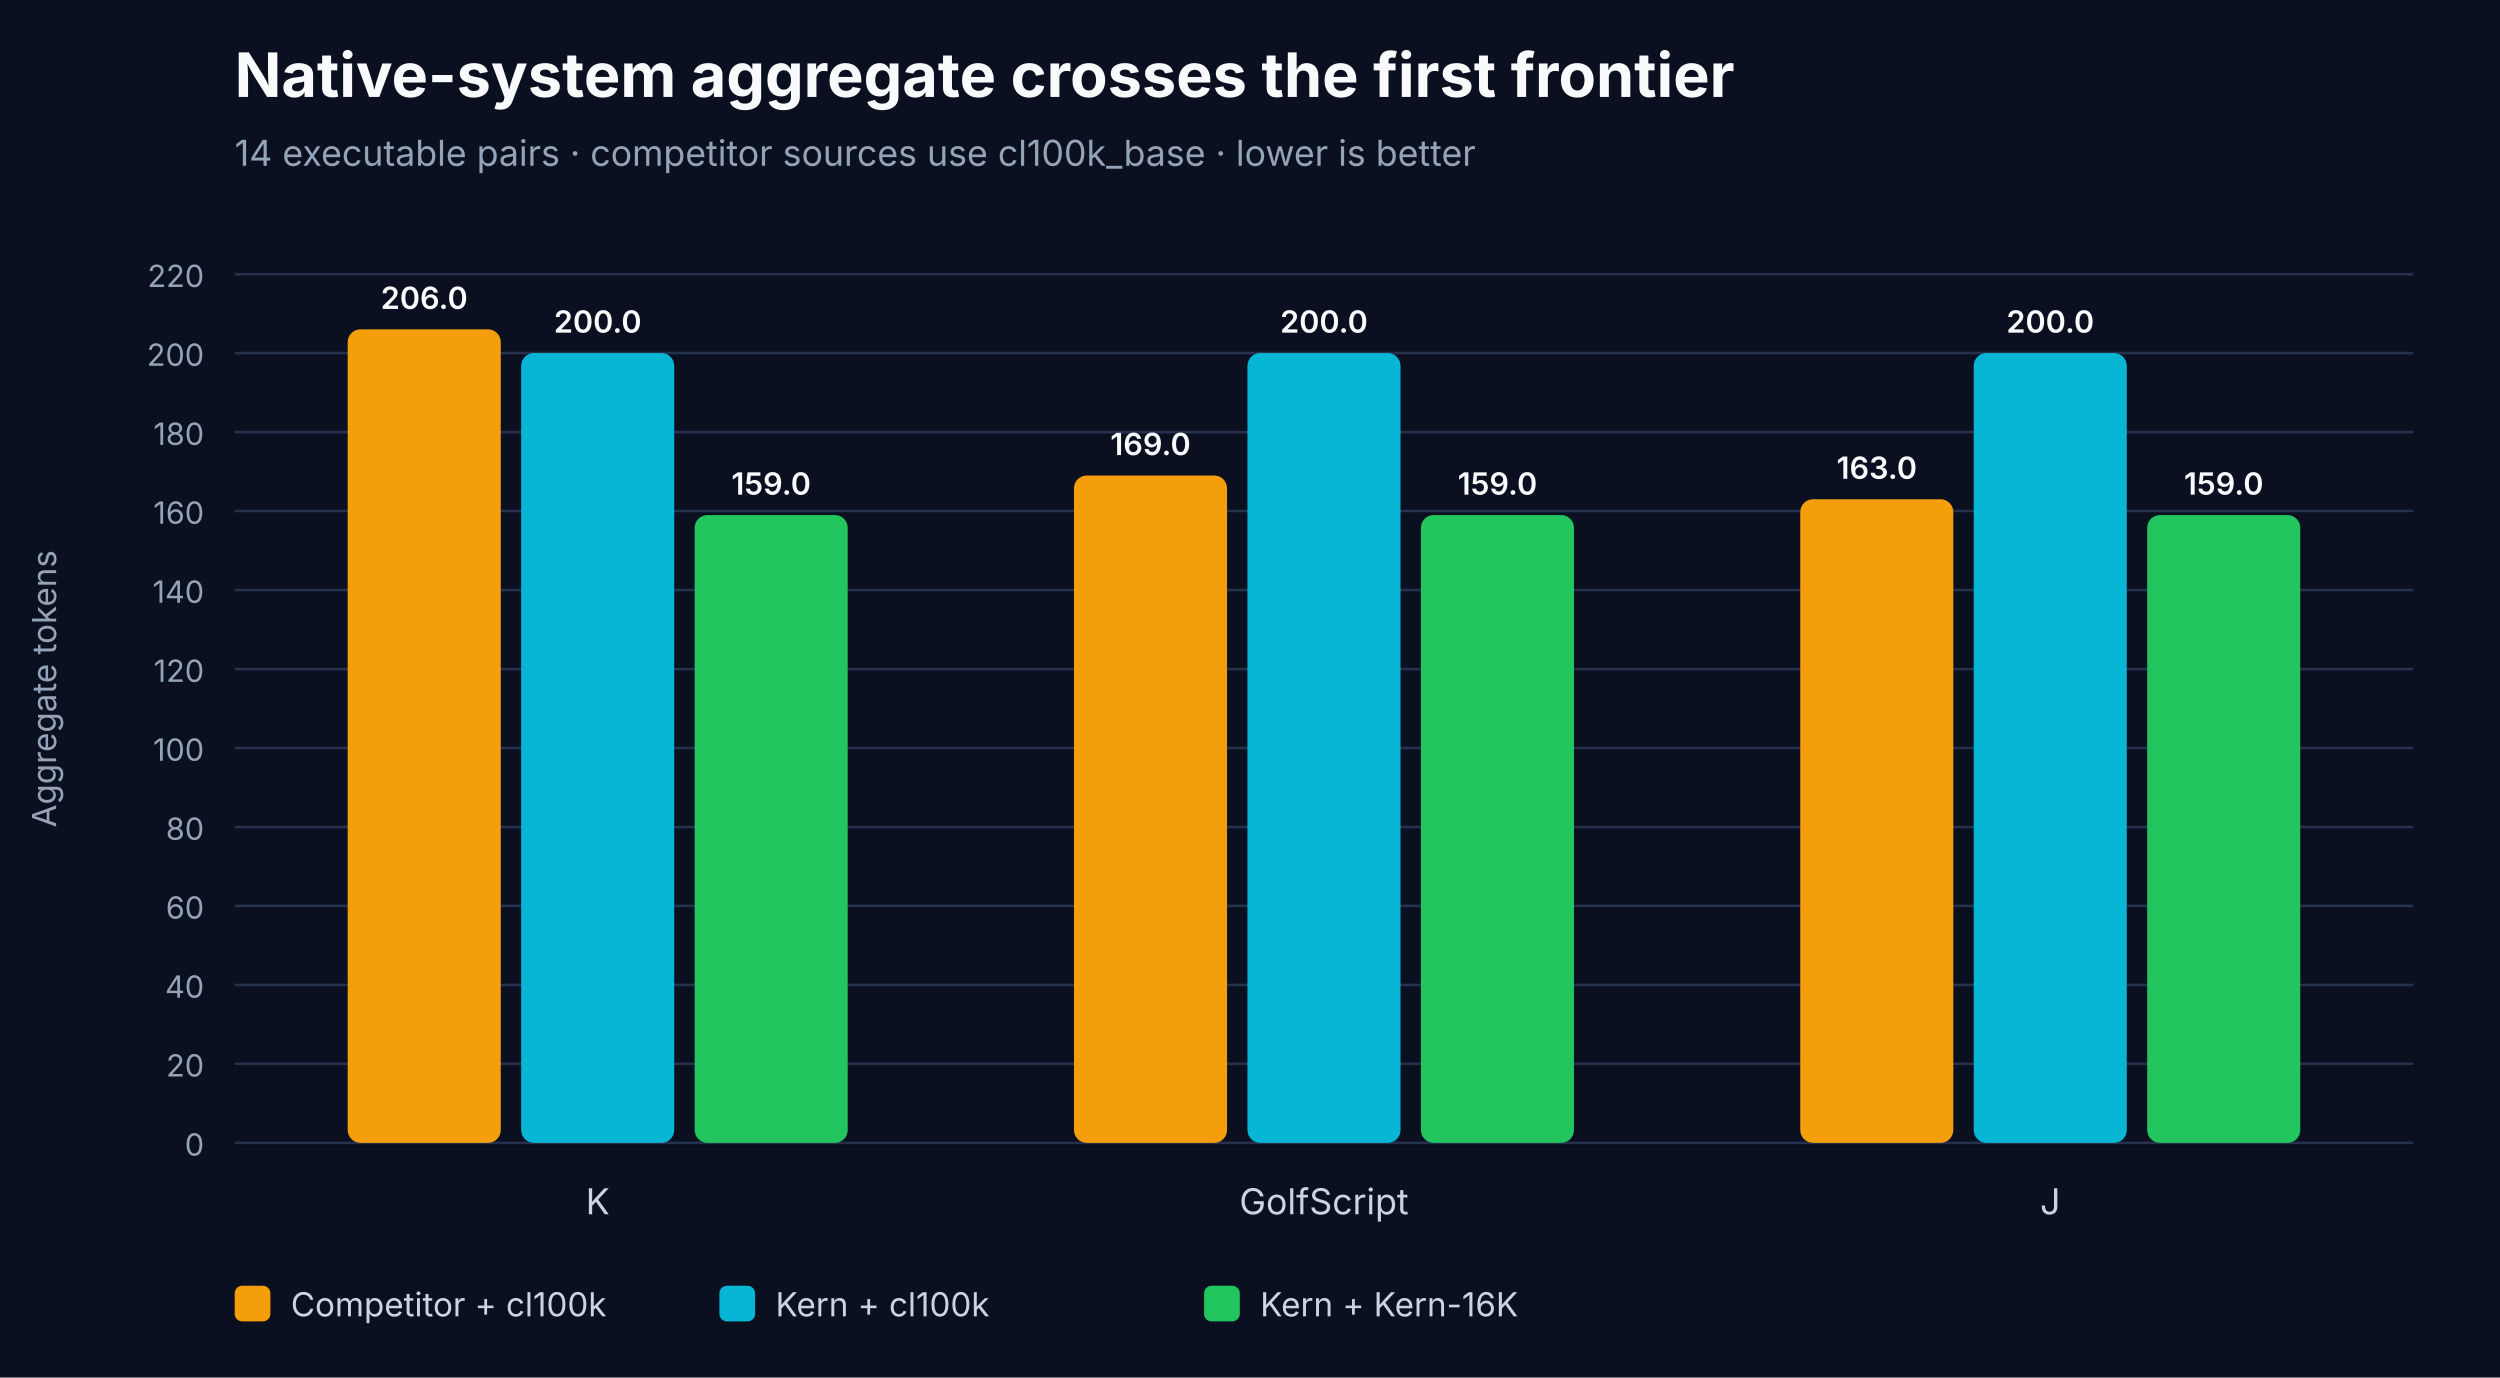
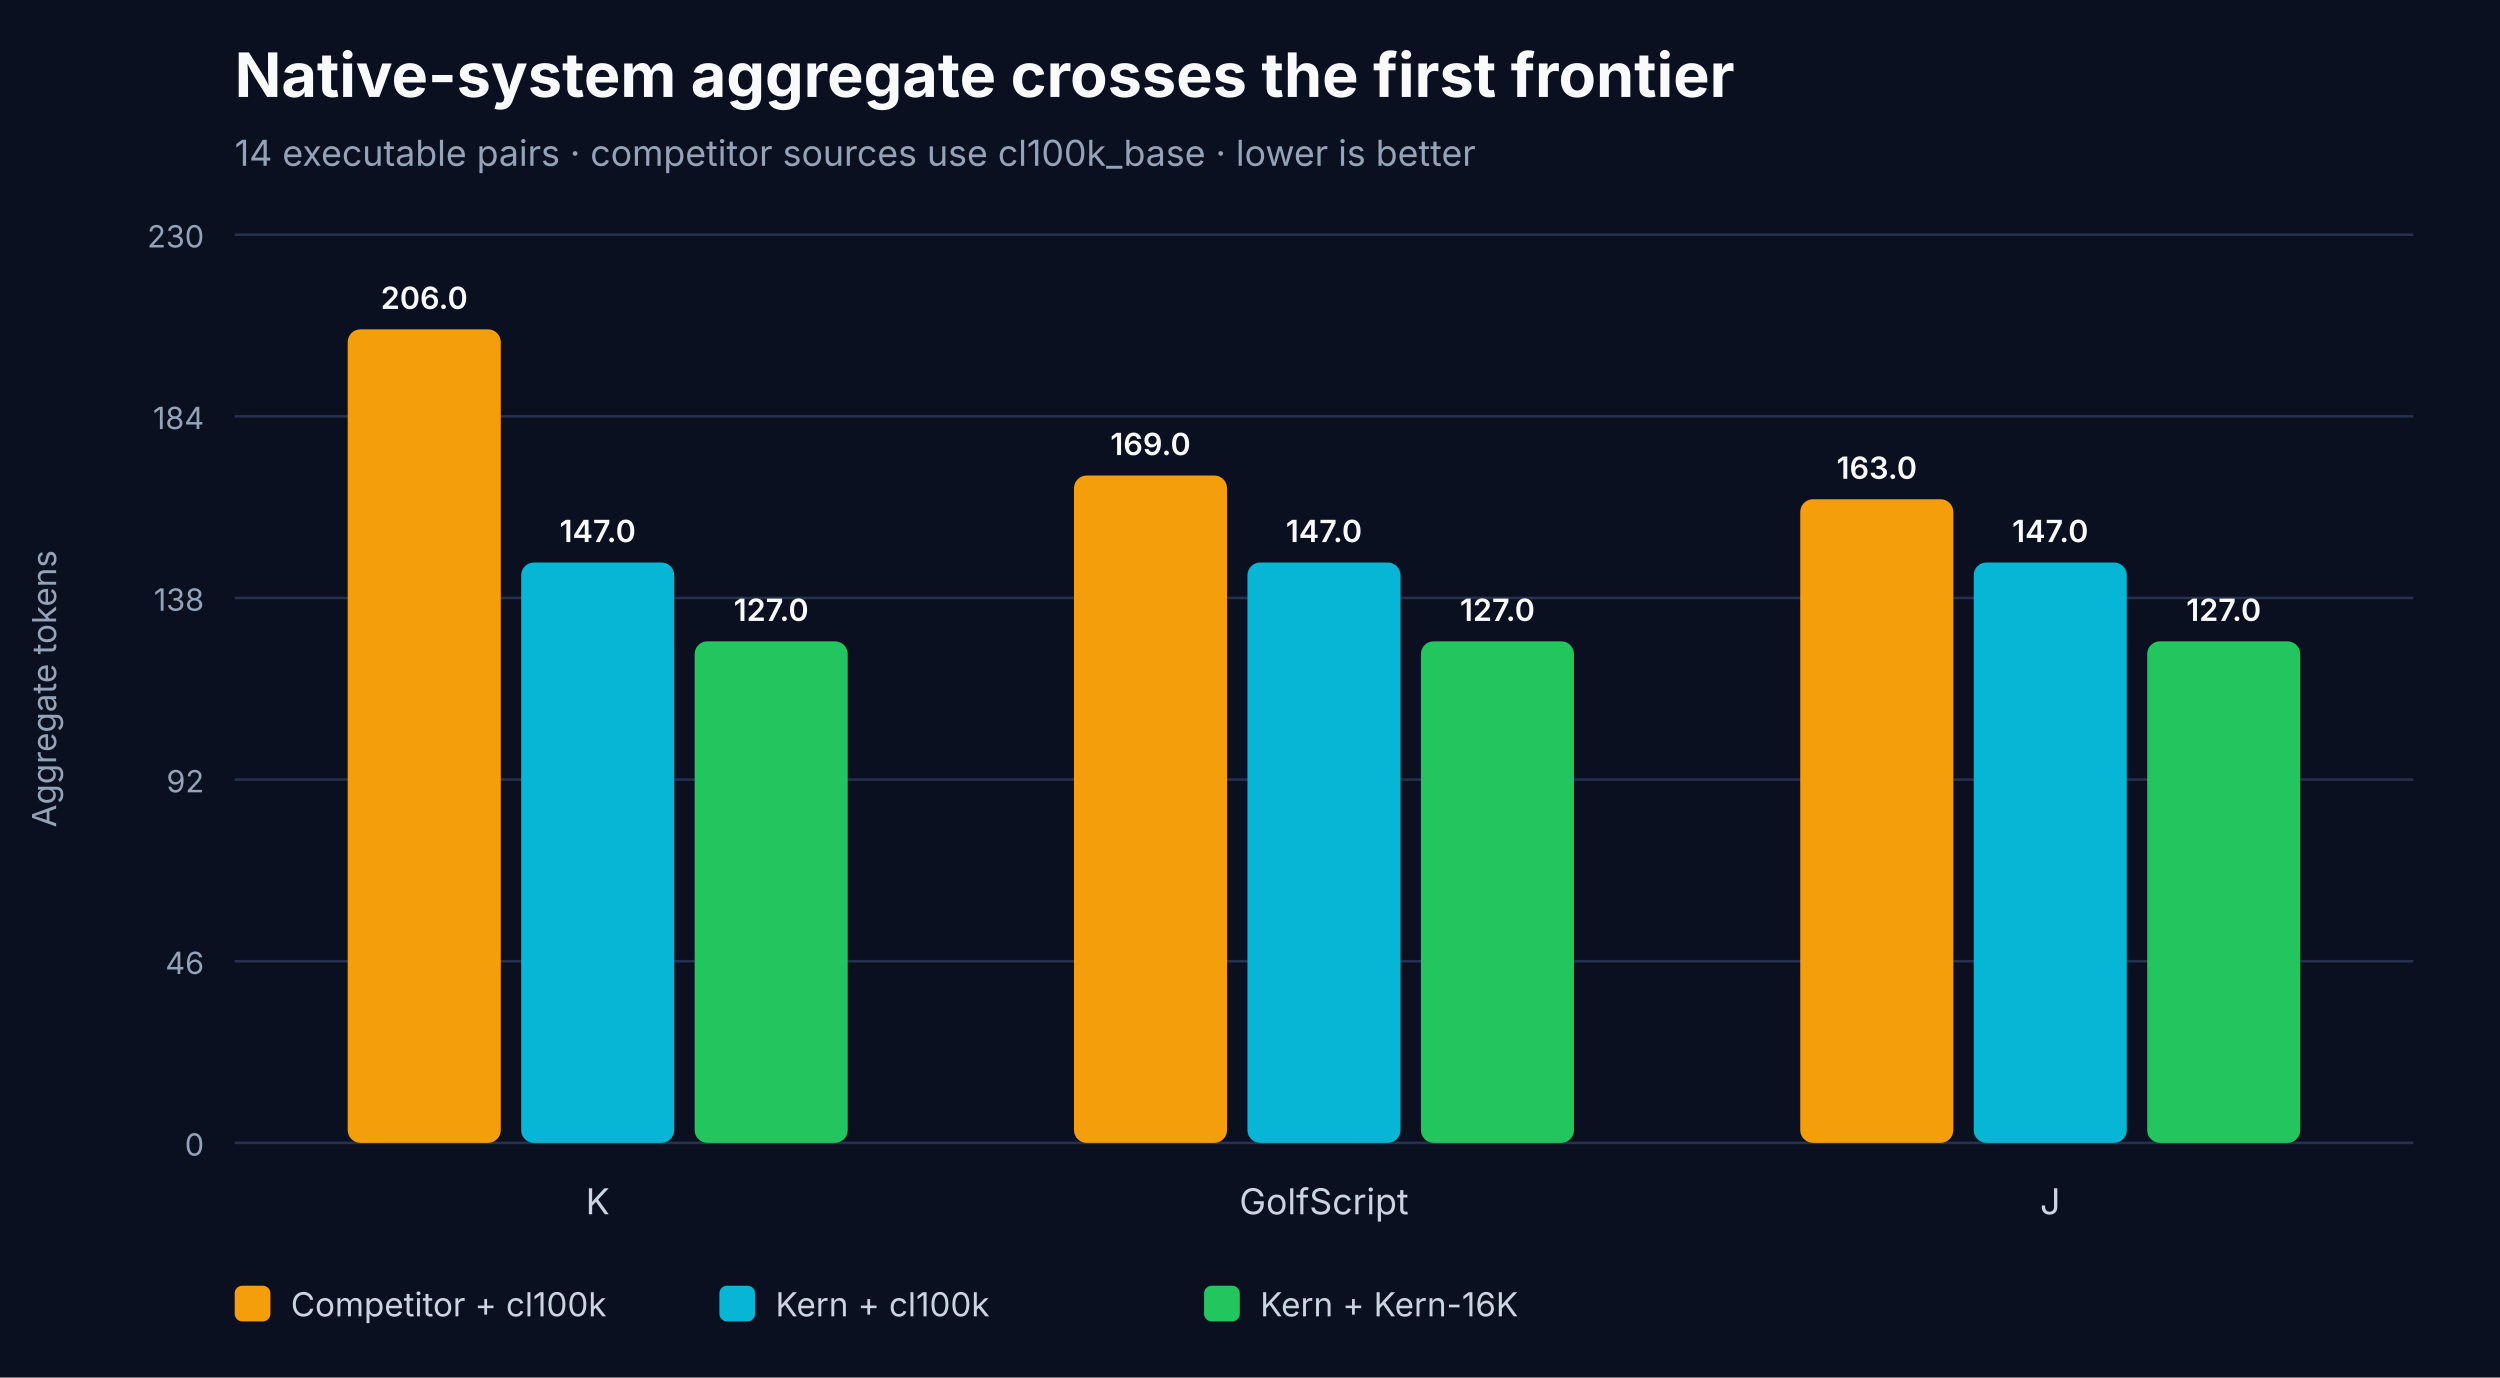
<svg xmlns="http://www.w3.org/2000/svg" width="980" height="540" viewBox="0 0 980 540" role="img" aria-labelledby="title desc">
  <rect width="100%" height="100%" fill="#0b1020" />
  <text x="92" y="38" fill="#f8fafc" font-family="Inter,system-ui,sans-serif" font-size="24" font-weight="700">Native-system aggregate crosses the first frontier</text>
  <text x="92" y="65" fill="#94a3b8" font-family="Inter,system-ui,sans-serif" font-size="14">14 executable pairs · competitor sources use cl100k_base · lower is better</text>
  <line x1="92" y1="448.0" x2="946" y2="448.0" stroke="#25314d" stroke-width="1" />
  <text x="80" y="453.0" fill="#94a3b8" text-anchor="end" font-family="Inter,system-ui,sans-serif" font-size="12">0</text>
-   <line x1="92" y1="417.0" x2="946" y2="417.0" stroke="#25314d" stroke-width="1" />
-   <text x="80" y="422.0" fill="#94a3b8" text-anchor="end" font-family="Inter,system-ui,sans-serif" font-size="12">20</text>
-   <line x1="92" y1="386.1" x2="946" y2="386.1" stroke="#25314d" stroke-width="1" />
-   <text x="80" y="391.1" fill="#94a3b8" text-anchor="end" font-family="Inter,system-ui,sans-serif" font-size="12">40</text>
-   <line x1="92" y1="355.1" x2="946" y2="355.1" stroke="#25314d" stroke-width="1" />
-   <text x="80" y="360.1" fill="#94a3b8" text-anchor="end" font-family="Inter,system-ui,sans-serif" font-size="12">60</text>
-   <line x1="92" y1="324.2" x2="946" y2="324.2" stroke="#25314d" stroke-width="1" />
-   <text x="80" y="329.2" fill="#94a3b8" text-anchor="end" font-family="Inter,system-ui,sans-serif" font-size="12">80</text>
-   <line x1="92" y1="293.2" x2="946" y2="293.2" stroke="#25314d" stroke-width="1" />
-   <text x="80" y="298.2" fill="#94a3b8" text-anchor="end" font-family="Inter,system-ui,sans-serif" font-size="12">100</text>
-   <line x1="92" y1="262.3" x2="946" y2="262.3" stroke="#25314d" stroke-width="1" />
-   <text x="80" y="267.3" fill="#94a3b8" text-anchor="end" font-family="Inter,system-ui,sans-serif" font-size="12">120</text>
-   <line x1="92" y1="231.3" x2="946" y2="231.3" stroke="#25314d" stroke-width="1" />
-   <text x="80" y="236.3" fill="#94a3b8" text-anchor="end" font-family="Inter,system-ui,sans-serif" font-size="12">140</text>
-   <line x1="92" y1="200.3" x2="946" y2="200.3" stroke="#25314d" stroke-width="1" />
-   <text x="80" y="205.3" fill="#94a3b8" text-anchor="end" font-family="Inter,system-ui,sans-serif" font-size="12">160</text>
-   <line x1="92" y1="169.4" x2="946" y2="169.4" stroke="#25314d" stroke-width="1" />
-   <text x="80" y="174.4" fill="#94a3b8" text-anchor="end" font-family="Inter,system-ui,sans-serif" font-size="12">180</text>
-   <line x1="92" y1="138.4" x2="946" y2="138.4" stroke="#25314d" stroke-width="1" />
-   <text x="80" y="143.4" fill="#94a3b8" text-anchor="end" font-family="Inter,system-ui,sans-serif" font-size="12">200</text>
-   <line x1="92" y1="107.5" x2="946" y2="107.5" stroke="#25314d" stroke-width="1" />
-   <text x="80" y="112.5" fill="#94a3b8" text-anchor="end" font-family="Inter,system-ui,sans-serif" font-size="12">220</text>
+   <line x1="92" y1="376.8" x2="946" y2="376.8" stroke="#25314d" stroke-width="1" />
+   <text x="80" y="381.8" fill="#94a3b8" text-anchor="end" font-family="Inter,system-ui,sans-serif" font-size="12">46</text>
+   <line x1="92" y1="305.6" x2="946" y2="305.6" stroke="#25314d" stroke-width="1" />
+   <text x="80" y="310.6" fill="#94a3b8" text-anchor="end" font-family="Inter,system-ui,sans-serif" font-size="12">92</text>
+   <line x1="92" y1="234.4" x2="946" y2="234.4" stroke="#25314d" stroke-width="1" />
+   <text x="80" y="239.4" fill="#94a3b8" text-anchor="end" font-family="Inter,system-ui,sans-serif" font-size="12">138</text>
+   <line x1="92" y1="163.2" x2="946" y2="163.2" stroke="#25314d" stroke-width="1" />
+   <text x="80" y="168.2" fill="#94a3b8" text-anchor="end" font-family="Inter,system-ui,sans-serif" font-size="12">184</text>
+   <line x1="92" y1="92.0" x2="946" y2="92.0" stroke="#25314d" stroke-width="1" />
+   <text x="80" y="97.0" fill="#94a3b8" text-anchor="end" font-family="Inter,system-ui,sans-serif" font-size="12">230</text>
  <text x="22" y="270.0" fill="#94a3b8" text-anchor="middle" transform="rotate(-90 22 270.0)" font-family="Inter,system-ui,sans-serif" font-size="13">Aggregate tokens</text>
  <text x="234.3" y="476" fill="#cbd5e1" text-anchor="middle" font-family="Inter,system-ui,sans-serif" font-size="14">K</text>
  <rect x="136.3" y="129.1" width="60.0" height="318.9" rx="5" fill="#f59e0b" />
  <text x="166.3" y="121.1" fill="#f8fafc" text-anchor="middle" font-family="Inter,system-ui,sans-serif" font-size="12" font-weight="600">206.0</text>
-   <rect x="204.3" y="138.4" width="60.0" height="309.6" rx="5" fill="#06b6d4" />
-   <text x="234.3" y="130.4" fill="#f8fafc" text-anchor="middle" font-family="Inter,system-ui,sans-serif" font-size="12" font-weight="600">200.0</text>
-   <rect x="272.3" y="201.9" width="60.0" height="246.1" rx="5" fill="#22c55e" />
-   <text x="302.3" y="193.9" fill="#f8fafc" text-anchor="middle" font-family="Inter,system-ui,sans-serif" font-size="12" font-weight="600">159.0</text>
+   <rect x="204.3" y="220.5" width="60.0" height="227.5" rx="5" fill="#06b6d4" />
+   <text x="234.3" y="212.5" fill="#f8fafc" text-anchor="middle" font-family="Inter,system-ui,sans-serif" font-size="12" font-weight="600">147.0</text>
+   <rect x="272.3" y="251.4" width="60.0" height="196.6" rx="5" fill="#22c55e" />
+   <text x="302.3" y="243.4" fill="#f8fafc" text-anchor="middle" font-family="Inter,system-ui,sans-serif" font-size="12" font-weight="600">127.0</text>
  <text x="519.0" y="476" fill="#cbd5e1" text-anchor="middle" font-family="Inter,system-ui,sans-serif" font-size="14">GolfScript</text>
  <rect x="421.0" y="186.4" width="60.0" height="261.6" rx="5" fill="#f59e0b" />
  <text x="451.0" y="178.4" fill="#f8fafc" text-anchor="middle" font-family="Inter,system-ui,sans-serif" font-size="12" font-weight="600">169.0</text>
-   <rect x="489.0" y="138.4" width="60.0" height="309.6" rx="5" fill="#06b6d4" />
-   <text x="519.0" y="130.4" fill="#f8fafc" text-anchor="middle" font-family="Inter,system-ui,sans-serif" font-size="12" font-weight="600">200.0</text>
-   <rect x="557.0" y="201.9" width="60.0" height="246.1" rx="5" fill="#22c55e" />
-   <text x="587.0" y="193.9" fill="#f8fafc" text-anchor="middle" font-family="Inter,system-ui,sans-serif" font-size="12" font-weight="600">159.0</text>
+   <rect x="489.0" y="220.5" width="60.0" height="227.5" rx="5" fill="#06b6d4" />
+   <text x="519.0" y="212.5" fill="#f8fafc" text-anchor="middle" font-family="Inter,system-ui,sans-serif" font-size="12" font-weight="600">147.0</text>
+   <rect x="557.0" y="251.4" width="60.0" height="196.6" rx="5" fill="#22c55e" />
+   <text x="587.0" y="243.4" fill="#f8fafc" text-anchor="middle" font-family="Inter,system-ui,sans-serif" font-size="12" font-weight="600">127.0</text>
  <text x="803.7" y="476" fill="#cbd5e1" text-anchor="middle" font-family="Inter,system-ui,sans-serif" font-size="14">J</text>
  <rect x="705.7" y="195.7" width="60.0" height="252.3" rx="5" fill="#f59e0b" />
  <text x="735.7" y="187.7" fill="#f8fafc" text-anchor="middle" font-family="Inter,system-ui,sans-serif" font-size="12" font-weight="600">163.0</text>
-   <rect x="773.7" y="138.4" width="60.0" height="309.6" rx="5" fill="#06b6d4" />
-   <text x="803.7" y="130.4" fill="#f8fafc" text-anchor="middle" font-family="Inter,system-ui,sans-serif" font-size="12" font-weight="600">200.0</text>
-   <rect x="841.7" y="201.9" width="60.0" height="246.1" rx="5" fill="#22c55e" />
-   <text x="871.7" y="193.9" fill="#f8fafc" text-anchor="middle" font-family="Inter,system-ui,sans-serif" font-size="12" font-weight="600">159.0</text>
+   <rect x="773.7" y="220.5" width="60.0" height="227.5" rx="5" fill="#06b6d4" />
+   <text x="803.7" y="212.5" fill="#f8fafc" text-anchor="middle" font-family="Inter,system-ui,sans-serif" font-size="12" font-weight="600">147.0</text>
+   <rect x="841.7" y="251.4" width="60.0" height="196.6" rx="5" fill="#22c55e" />
+   <text x="871.7" y="243.4" fill="#f8fafc" text-anchor="middle" font-family="Inter,system-ui,sans-serif" font-size="12" font-weight="600">127.0</text>
  <rect x="92" y="504" width="14" height="14" rx="3" fill="#f59e0b" />
  <text x="114" y="516" fill="#cbd5e1" font-family="Inter,system-ui,sans-serif" font-size="13">Competitor + cl100k</text>
  <rect x="282" y="504" width="14" height="14" rx="3" fill="#06b6d4" />
  <text x="304" y="516" fill="#cbd5e1" font-family="Inter,system-ui,sans-serif" font-size="13">Kern + cl100k</text>
  <rect x="472" y="504" width="14" height="14" rx="3" fill="#22c55e" />
  <text x="494" y="516" fill="#cbd5e1" font-family="Inter,system-ui,sans-serif" font-size="13">Kern + Kern-16K</text>
</svg>
